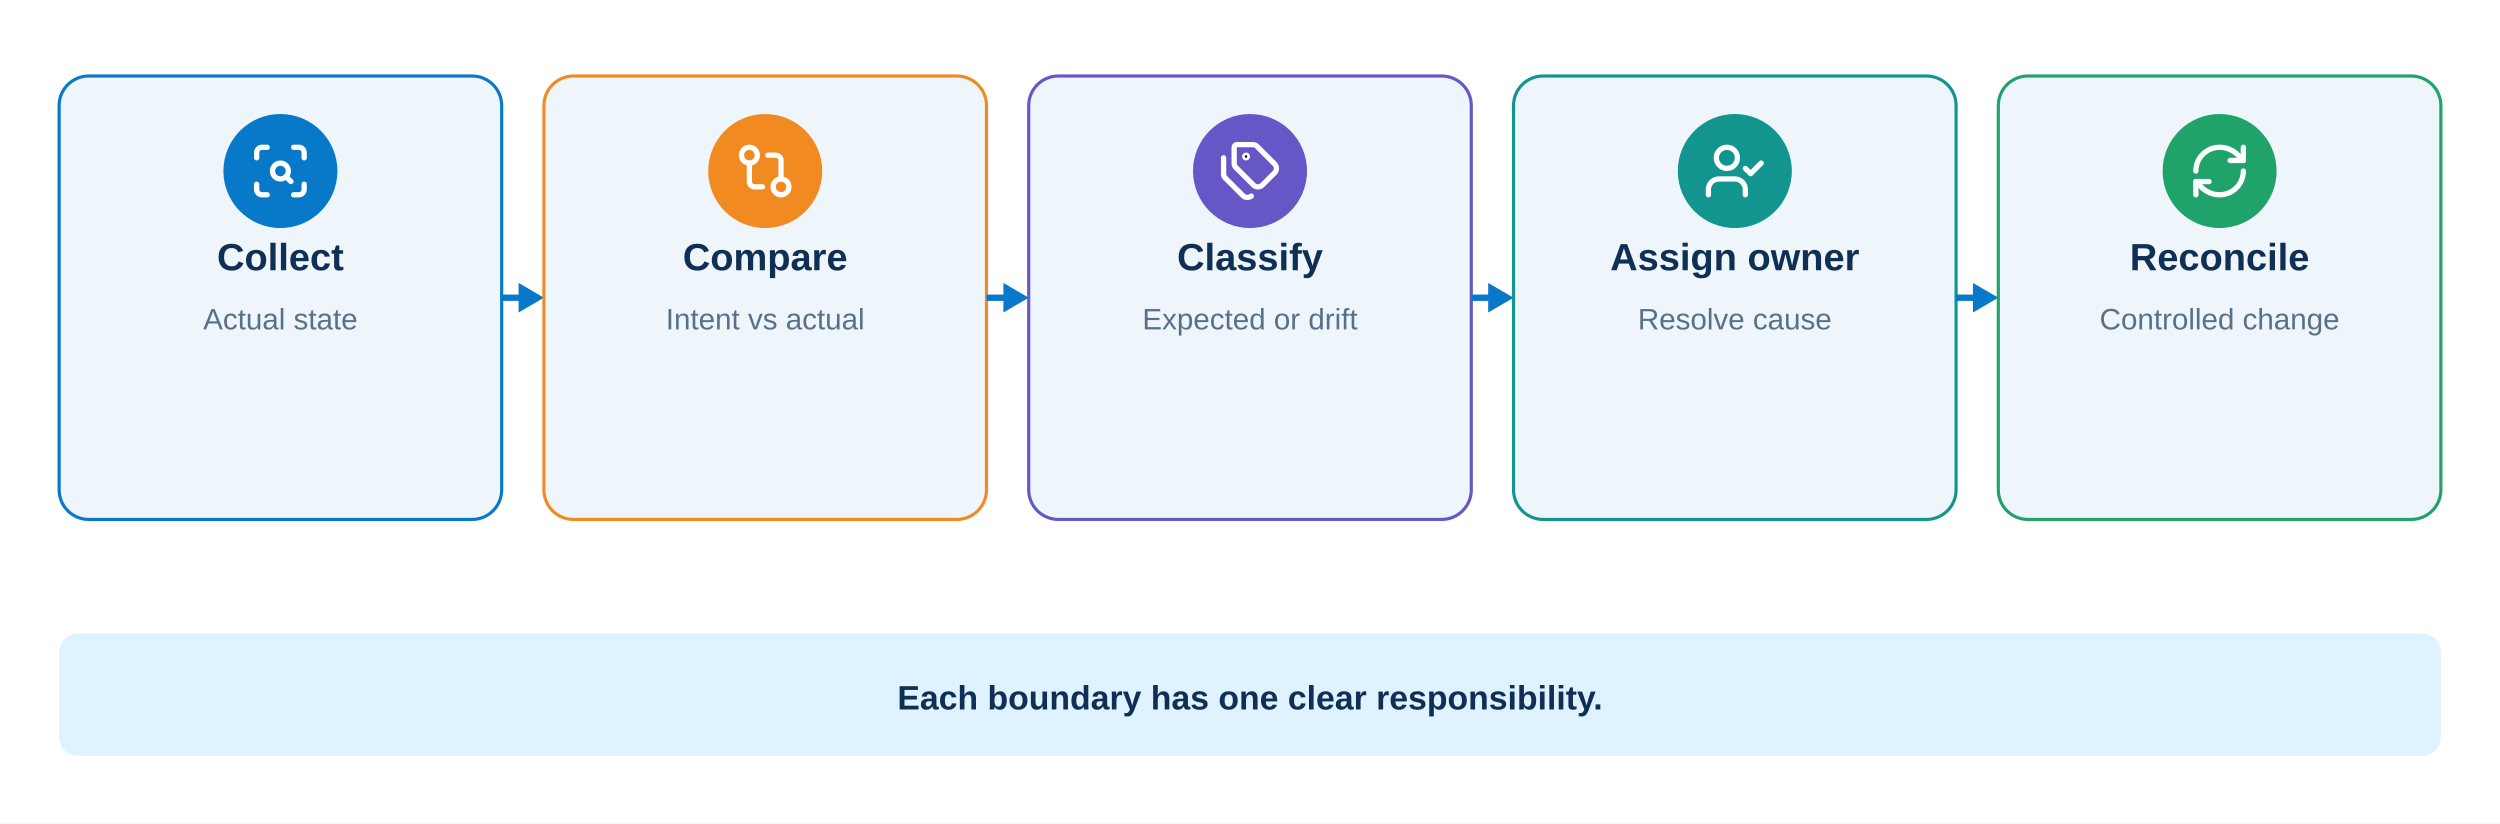
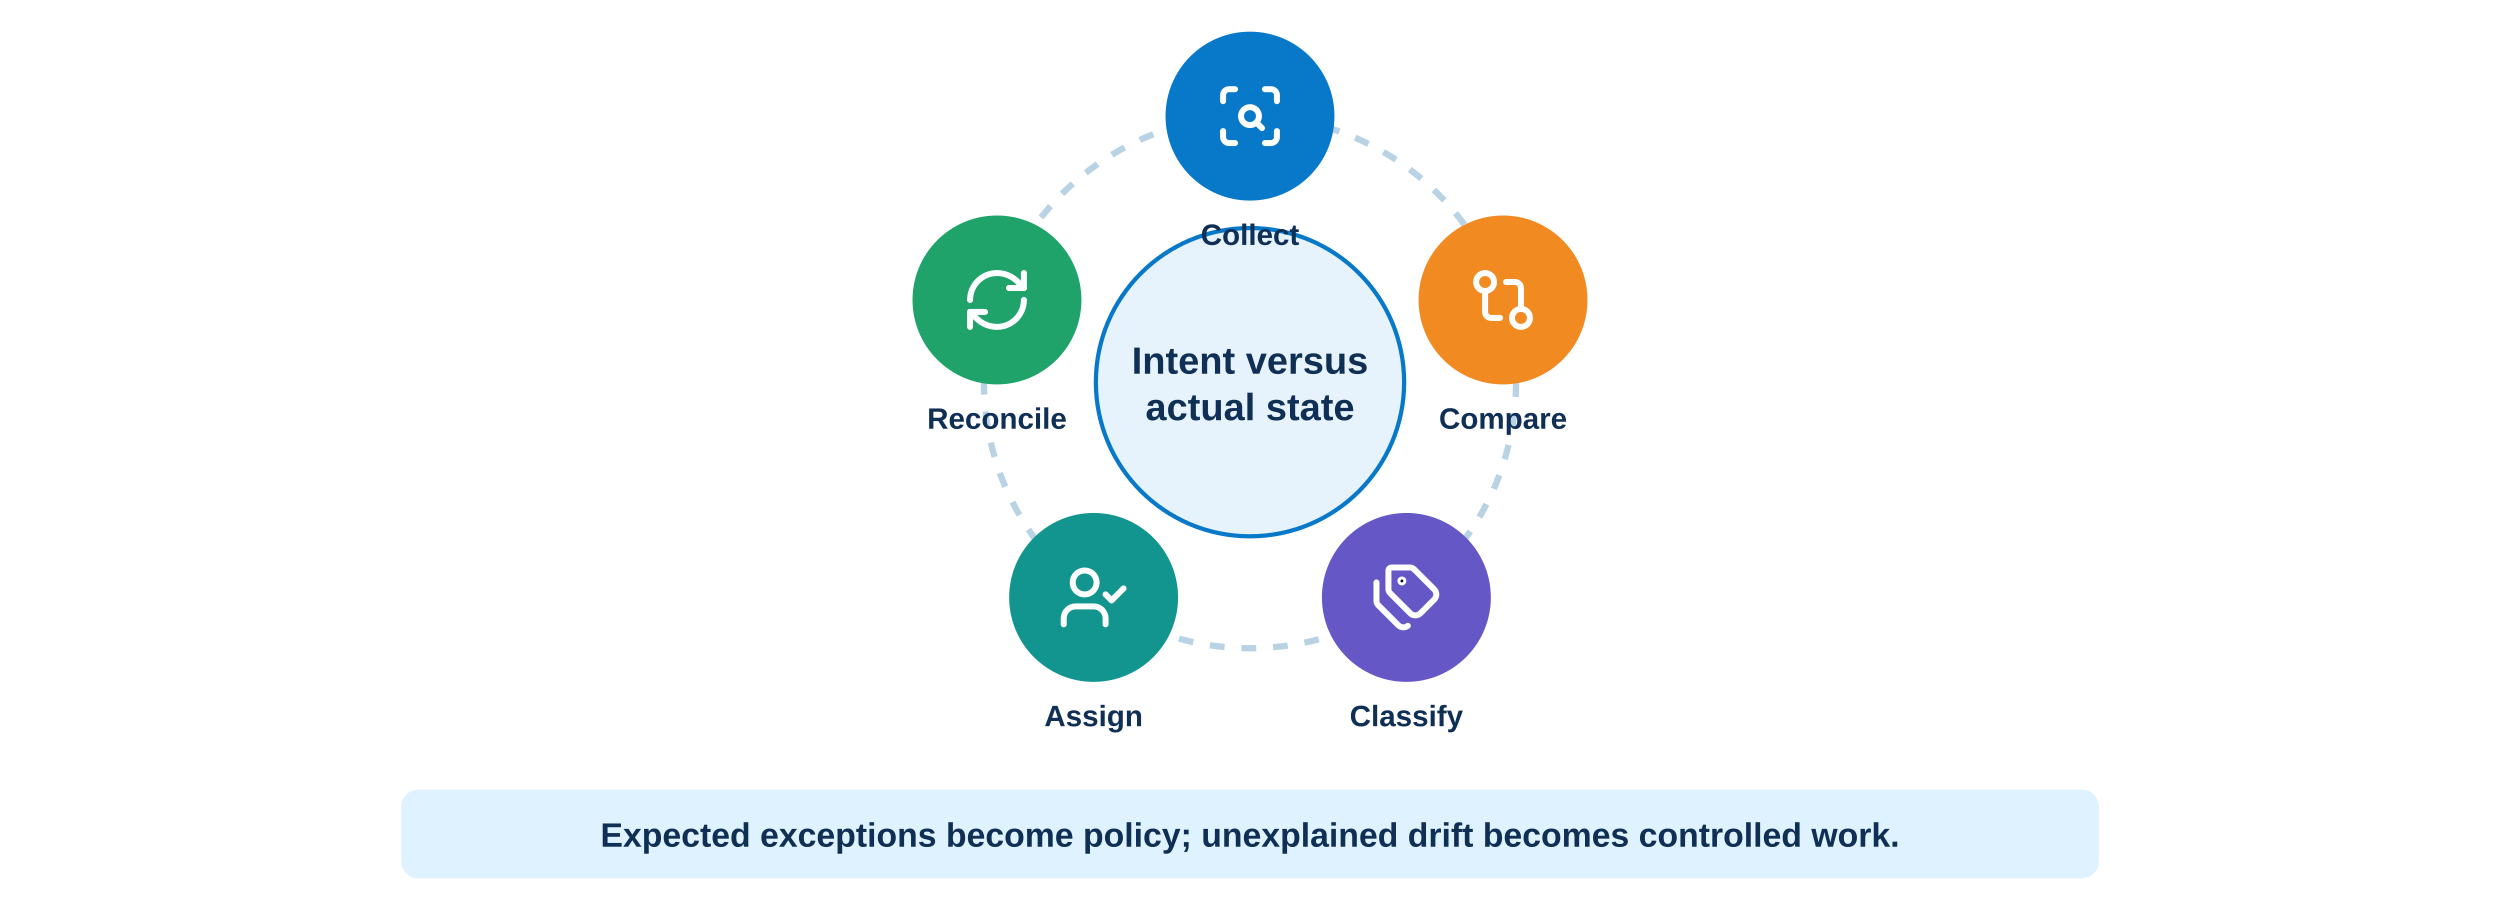
- <svg xmlns="http://www.w3.org/2000/svg" width="1184" height="390" viewBox="0 0 1184 390">
+ <svg xmlns="http://www.w3.org/2000/svg" width="1184" height="430" viewBox="0 0 1184 430">
  <rect width="100%" height="100%" fill="white" />
  <style>.label{font:700 18px Arial,sans-serif;fill:#102f55}.sub{font:400 14px Arial,sans-serif;fill:#597089}.band{font:700 16px Arial,sans-serif;fill:#102f55}.small{font:600 14px Arial,sans-serif;fill:#102f55}</style>
-   <rect x="28" y="36" width="209.6" height="210" rx="14" fill="#eef6fc" stroke="#0878c9" stroke-width="1.5" />
-   <circle cx="132.8" cy="81" r="27" fill="#0878c9" />
-   <g transform="translate(117.8 66) scale(1.25)" fill="none" stroke="#ffffff" stroke-width="2" stroke-linecap="round" stroke-linejoin="round">
+   <defs>
+     <marker id="loopArrow" markerWidth="8" markerHeight="8" refX="5" refY="3" orient="auto">
+       <path d="M0,0 L0,6 L6,3 z" fill="#597089" />
+     </marker>
+   </defs>
+   <circle cx="592" cy="181" r="126" fill="none" stroke="#b9d3e5" stroke-width="3" stroke-dasharray="7 8" marker-end="url(#loopArrow)" />
+   <circle cx="592" cy="181" r="73" fill="#e7f3fc" stroke="#0878c9" stroke-width="2" />
+   <text x="592" y="177" text-anchor="middle" class="label">Intent versus</text>
+   <text x="592" y="199" text-anchor="middle" class="label">actual state</text>
+   <circle cx="592" cy="55" r="40" fill="#0878c9" />
+   <g transform="translate(575 38) scale(1.416667)" fill="none" stroke="#ffffff" stroke-width="2" stroke-linecap="round" stroke-linejoin="round">
    <path d="M3 7V5a2 2 0 0 1 2-2h2" />
    <path d="M17 3h2a2 2 0 0 1 2 2v2" />
    <path d="M21 17v2a2 2 0 0 1-2 2h-2" />
    <path d="M7 21H5a2 2 0 0 1-2-2v-2" />
    <circle cx="12" cy="12" r="3" />
    <path d="m16 16-1.9-1.9" />
  </g>
-   <text x="132.8" y="128" text-anchor="middle" class="label">Collect</text>
-   <text x="132.8" y="156" text-anchor="middle" class="sub">Actual state</text>
-   <line x1="237.6" y1="141" x2="246.6" y2="141" stroke="#0878c9" stroke-width="3" />
-   <path d="M245.6 134 L257.6 141 L245.6 148Z" fill="#0878c9" />
-   <rect x="257.6" y="36" width="209.6" height="210" rx="14" fill="#eef6fc" stroke="#f28a22" stroke-width="1.5" />
-   <circle cx="362.4" cy="81" r="27" fill="#f28a22" />
-   <g transform="translate(347.4 66) scale(1.25)" fill="none" stroke="#ffffff" stroke-width="2" stroke-linecap="round" stroke-linejoin="round">
+   <text x="592" y="116" text-anchor="middle" class="small">Collect</text>
+   <circle cx="711.833" cy="142.064" r="40" fill="#f28a22" />
+   <g transform="translate(694.8331 125.0639) scale(1.416667)" fill="none" stroke="#ffffff" stroke-width="2" stroke-linecap="round" stroke-linejoin="round">
    <circle cx="18" cy="18" r="3" />
    <circle cx="6" cy="6" r="3" />
    <path d="M13 6h3a2 2 0 0 1 2 2v7" />
    <path d="M11 18H8a2 2 0 0 1-2-2V9" />
  </g>
-   <text x="362.4" y="128" text-anchor="middle" class="label">Compare</text>
-   <text x="362.4" y="156" text-anchor="middle" class="sub">Intent vs actual</text>
-   <line x1="467.2" y1="141" x2="476.2" y2="141" stroke="#0878c9" stroke-width="3" />
-   <path d="M475.2 134 L487.2 141 L475.2 148Z" fill="#0878c9" />
-   <rect x="487.2" y="36" width="209.6" height="210" rx="14" fill="#eef6fc" stroke="#6657c7" stroke-width="1.5" />
-   <circle cx="592" cy="81" r="27" fill="#6657c7" />
-   <g transform="translate(577 66) scale(1.25)" fill="none" stroke="#ffffff" stroke-width="2" stroke-linecap="round" stroke-linejoin="round">
+   <text x="711.833" y="203.064" text-anchor="middle" class="small">Compare</text>
+   <circle cx="666.061" cy="282.936" r="40" fill="#6657c7" />
+   <g transform="translate(649.0609 265.9361) scale(1.416667)" fill="none" stroke="#ffffff" stroke-width="2" stroke-linecap="round" stroke-linejoin="round">
    <path d="M13.172 2a2 2 0 0 1 1.414.586l6.71 6.71a2.4 2.4 0 0 1 0 3.408l-4.592 4.592a2.4 2.4 0 0 1-3.408 0l-6.71-6.71A2 2 0 0 1 6 9.172V3a1 1 0 0 1 1-1z" />
    <path d="M2 7v6.172a2 2 0 0 0 .586 1.414l6.71 6.71a2.4 2.4 0 0 0 3.191.193" />
    <circle cx="10.5" cy="6.5" r=".5" fill="currentColor" />
  </g>
-   <text x="592" y="128" text-anchor="middle" class="label">Classify</text>
-   <text x="592" y="156" text-anchor="middle" class="sub">Expected or drift</text>
-   <line x1="696.8" y1="141" x2="705.8" y2="141" stroke="#0878c9" stroke-width="3" />
-   <path d="M704.8 134 L716.8 141 L704.8 148Z" fill="#0878c9" />
-   <rect x="716.8" y="36" width="209.6" height="210" rx="14" fill="#eef6fc" stroke="#11958e" stroke-width="1.5" />
-   <circle cx="821.6" cy="81" r="27" fill="#11958e" />
-   <g transform="translate(806.6 66) scale(1.25)" fill="none" stroke="#ffffff" stroke-width="2" stroke-linecap="round" stroke-linejoin="round">
+   <text x="666.061" y="343.936" text-anchor="middle" class="small">Classify</text>
+   <circle cx="517.939" cy="282.936" r="40" fill="#11958e" />
+   <g transform="translate(500.9391 265.9361) scale(1.416667)" fill="none" stroke="#ffffff" stroke-width="2" stroke-linecap="round" stroke-linejoin="round">
    <path d="m16 11 2 2 4-4" />
    <path d="M16 21v-2a4 4 0 0 0-4-4H6a4 4 0 0 0-4 4v2" />
    <circle cx="9" cy="7" r="4" />
  </g>
-   <text x="821.6" y="128" text-anchor="middle" class="label">Assign owner</text>
-   <text x="821.6" y="156" text-anchor="middle" class="sub">Resolve cause</text>
-   <line x1="926.4" y1="141" x2="935.4" y2="141" stroke="#0878c9" stroke-width="3" />
-   <path d="M934.4 134 L946.4 141 L934.4 148Z" fill="#0878c9" />
-   <rect x="946.4" y="36" width="209.6" height="210" rx="14" fill="#eef6fc" stroke="#20a36a" stroke-width="1.5" />
-   <circle cx="1051.2" cy="81" r="27" fill="#20a36a" />
-   <g transform="translate(1036.2 66) scale(1.25)" fill="none" stroke="#ffffff" stroke-width="2" stroke-linecap="round" stroke-linejoin="round">
+   <text x="517.939" y="343.936" text-anchor="middle" class="small">Assign</text>
+   <circle cx="472.167" cy="142.064" r="40" fill="#20a36a" />
+   <g transform="translate(455.1669 125.0639) scale(1.416667)" fill="none" stroke="#ffffff" stroke-width="2" stroke-linecap="round" stroke-linejoin="round">
    <path d="M3 12a9 9 0 0 1 9-9 9.75 9.75 0 0 1 6.74 2.74L21 8" />
    <path d="M21 3v5h-5" />
    <path d="M21 12a9 9 0 0 1-9 9 9.75 9.75 0 0 1-6.74-2.74L3 16" />
    <path d="M8 16H3v5" />
  </g>
-   <text x="1051.2" y="128" text-anchor="middle" class="label">Reconcile</text>
-   <text x="1051.2" y="156" text-anchor="middle" class="sub">Controlled change</text>
-   <rect x="28" y="300" width="1128" height="58" rx="9" fill="#dff2ff" />
-   <text x="592" y="336" text-anchor="middle" class="band">Each boundary has one clear responsibility.</text>
+   <text x="472.167" y="203.064" text-anchor="middle" class="small">Reconcile</text>
+   <rect x="190" y="374" width="804" height="42" rx="8" fill="#dff2ff" />
+   <text x="592" y="401" text-anchor="middle" class="band">Expected exceptions become policy; unexplained drift becomes controlled work.</text>
</svg>
